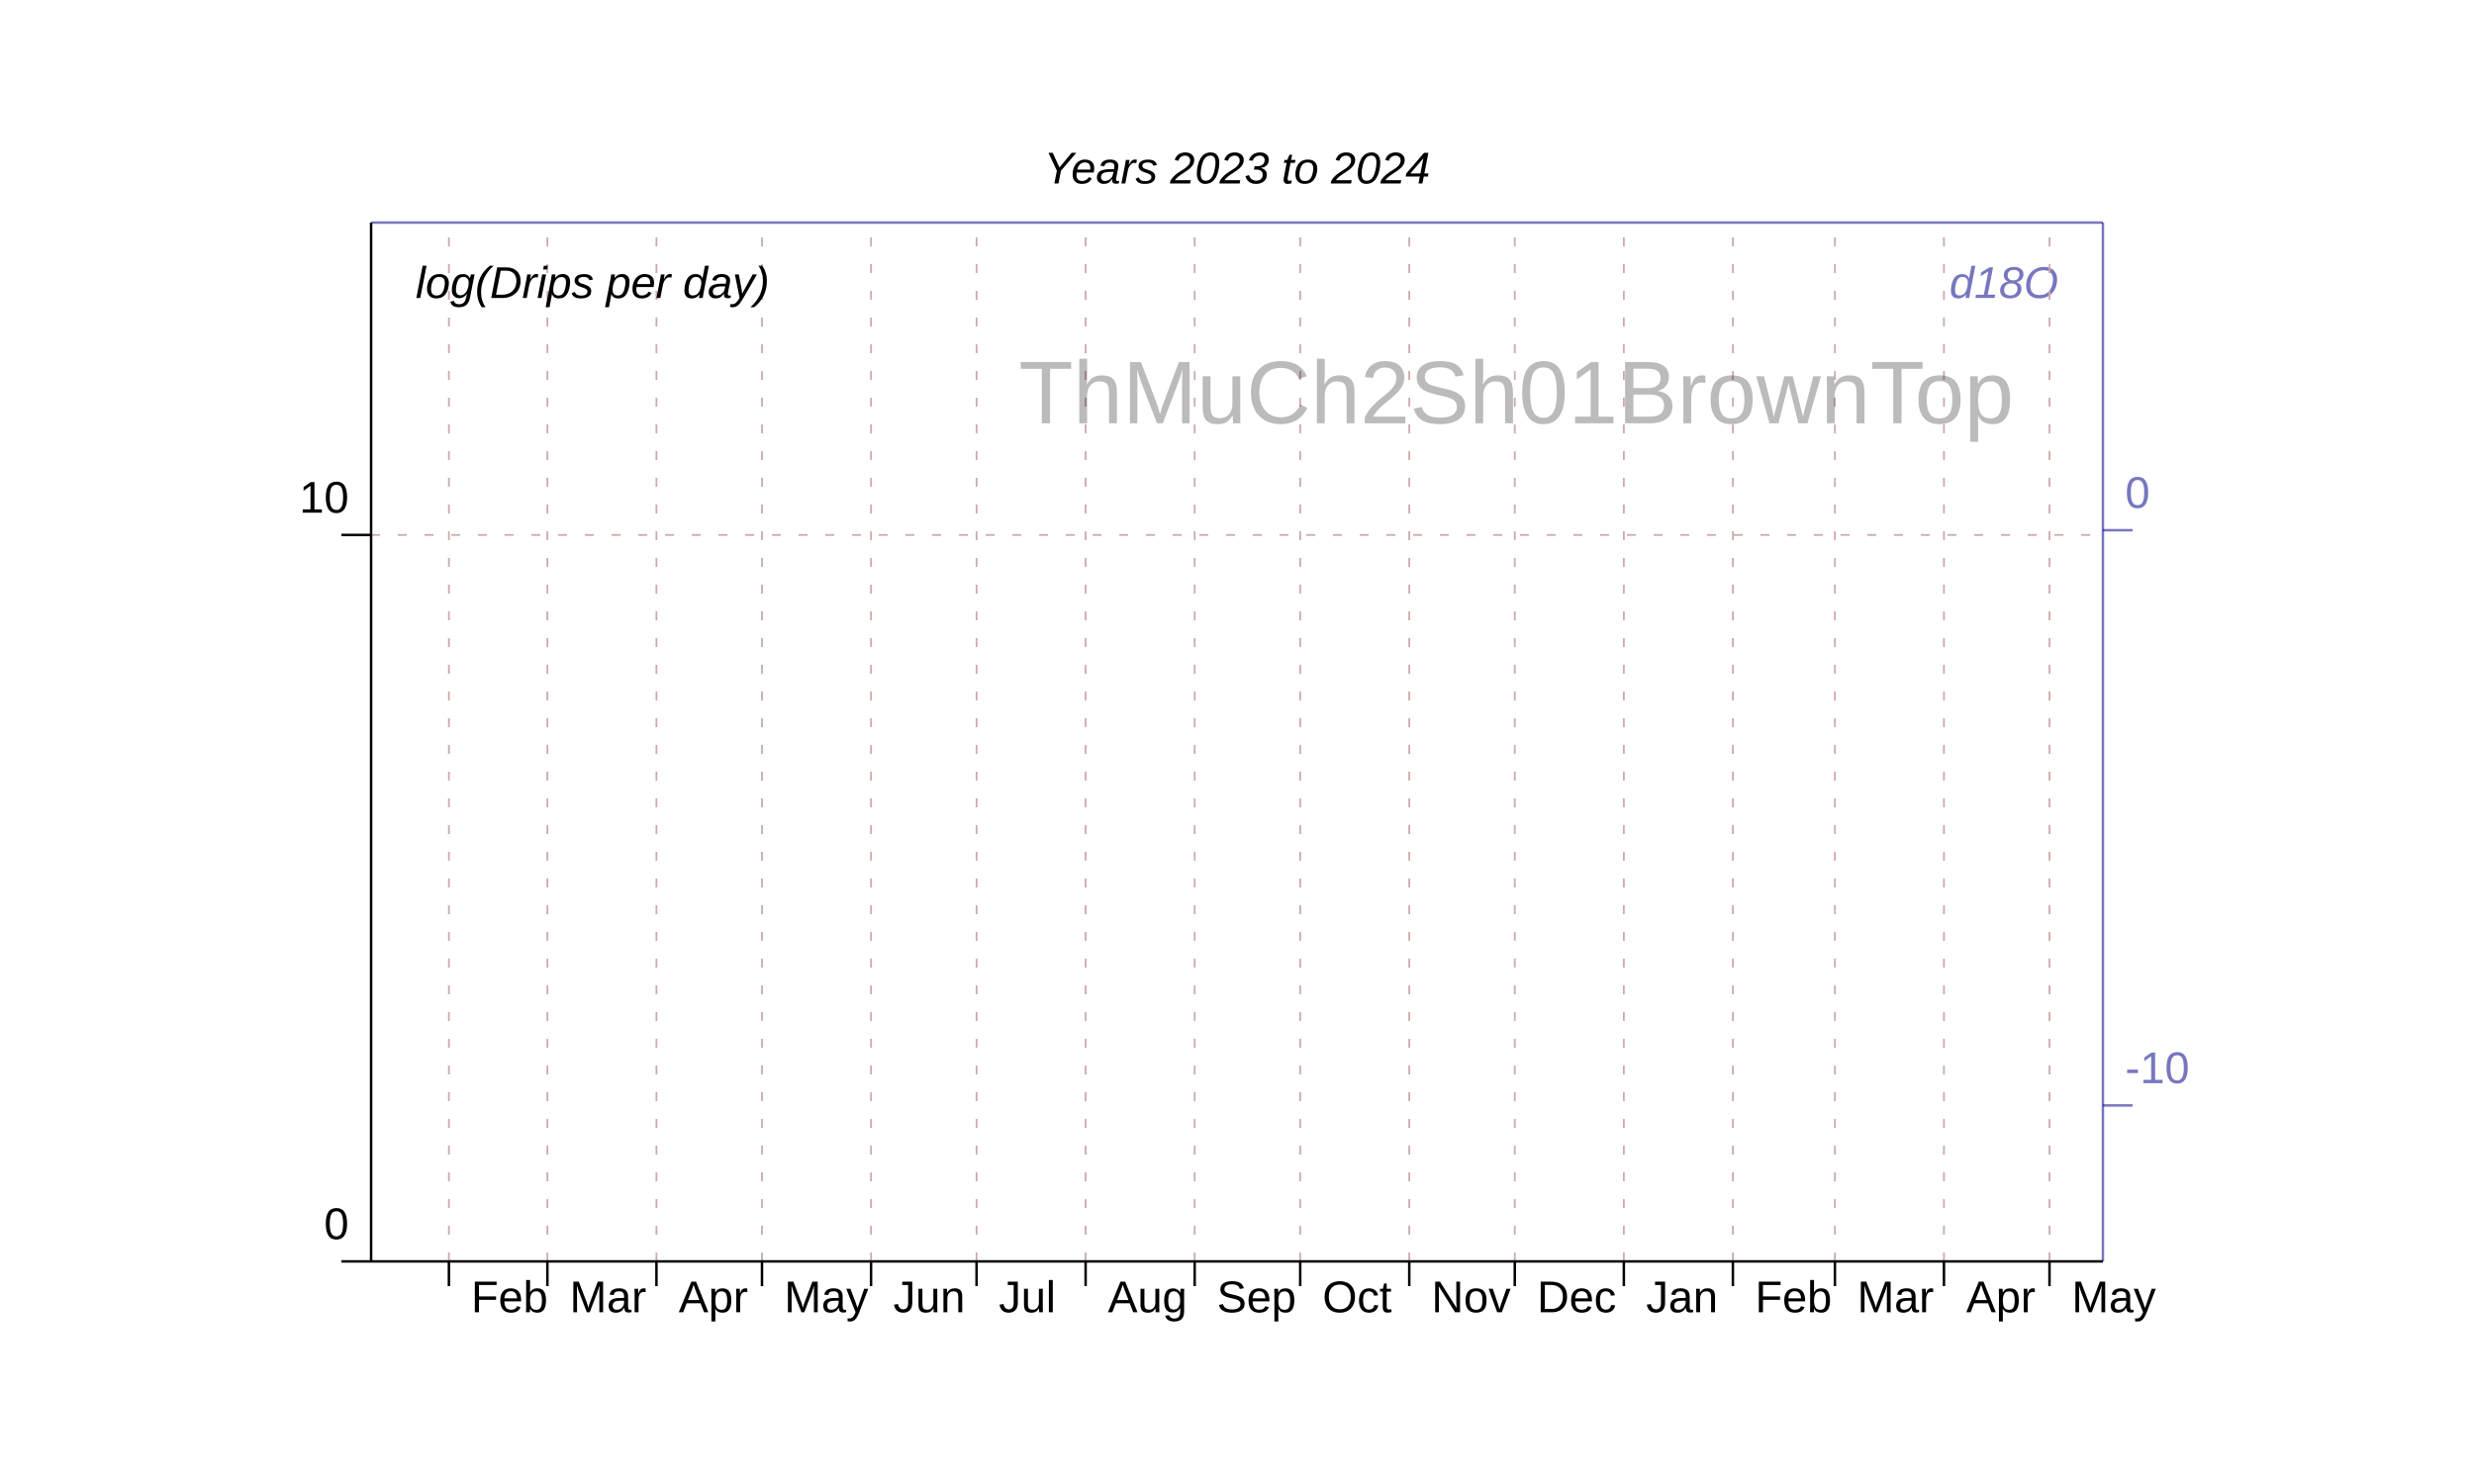
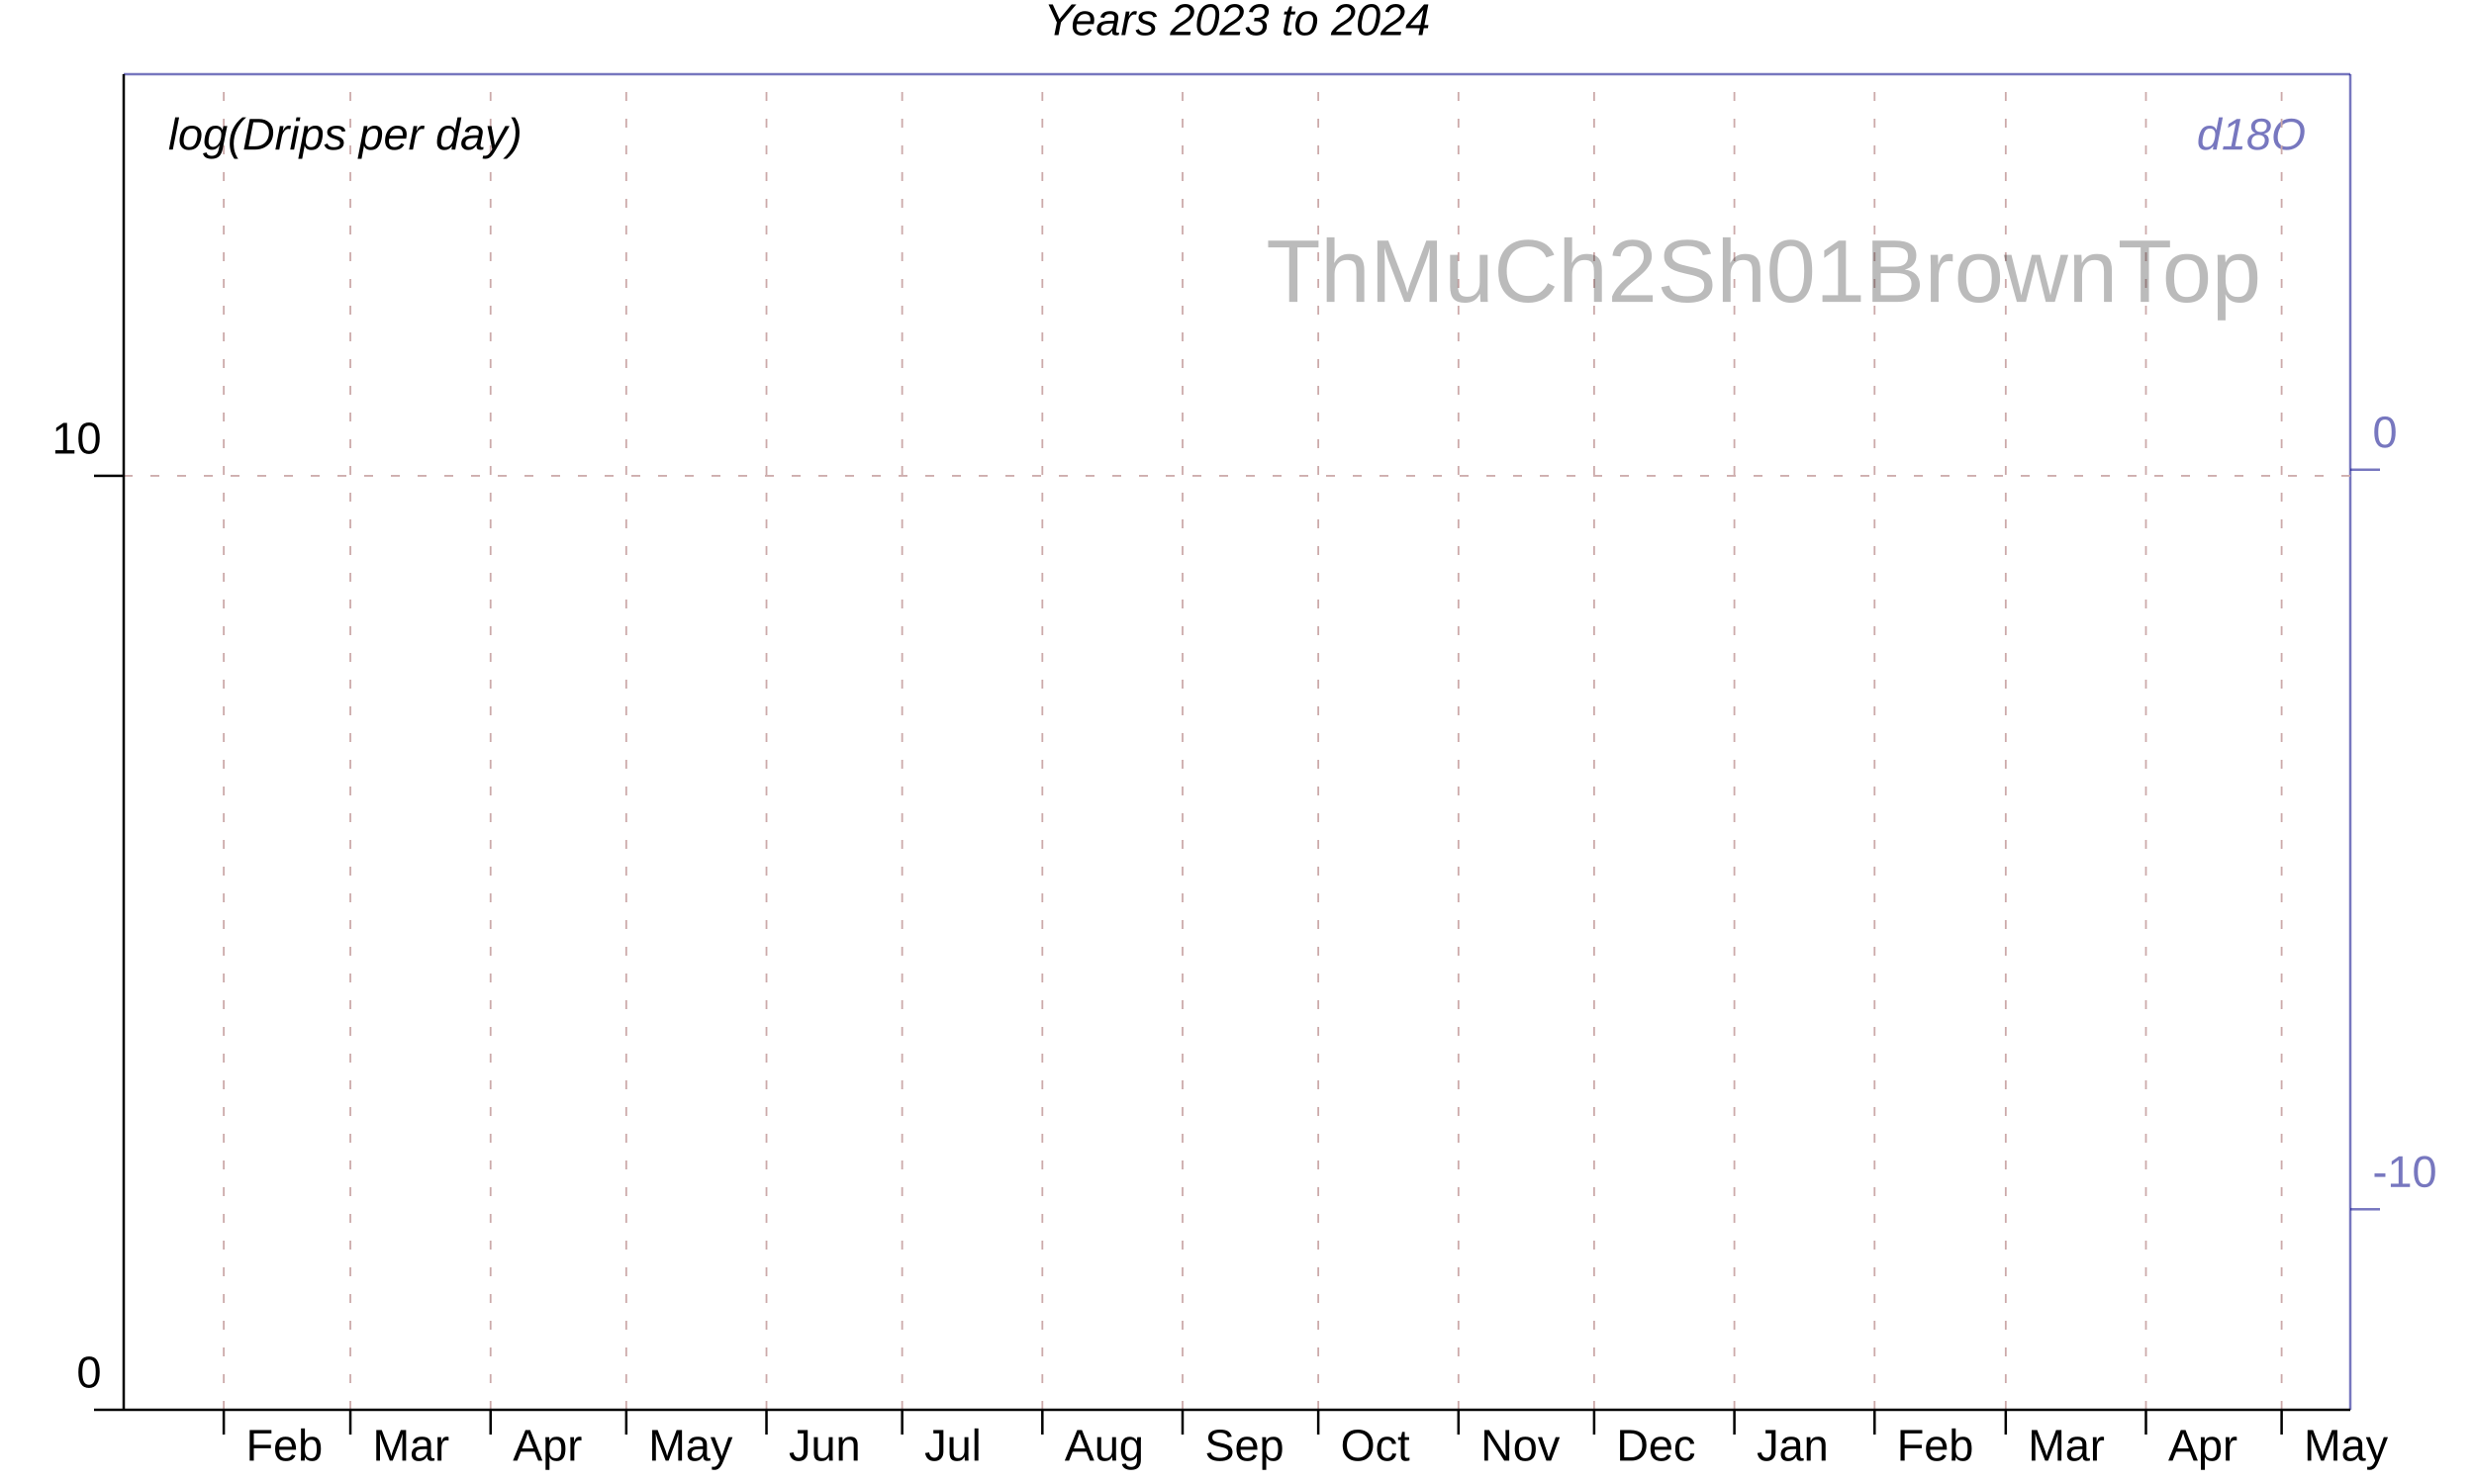
- <svg xmlns="http://www.w3.org/2000/svg" version="1.1" viewBox="0 0 1000 600">
+ <svg xmlns="http://www.w3.org/2000/svg" version="1.1" width="100%" height="100%" viewBox="0 0 1000 600">
  <g>
    <g>
      <g>
-         <text dominant-baseline="hanging" dx="-18.0" dy="18.0" fill="#0088" font-family="Arial, sans-serif" font-size="18.0" font-style="italic" stroke="none" text-anchor="end" text-orientation="sideways" x="850.00" y="90.00">d18O</text>
+         <text dominant-baseline="hanging" dx="-18.0" dy="18.0" fill="#0088" font-family="Arial, sans-serif" font-size="18.0" font-style="italic" stroke="none" text-anchor="end" text-orientation="sideways" x="950.00" y="30.00">d18O</text>
      </g>
      <polyline fill="none" points="" stroke-dasharray="3.6 3.6" stroke-width="3.6" stroke="#0084" />
      <g>
</g>
      <g stroke="#0088">
-         <line x1="828.41" x2="828.41" y1="90.00" y2="90.00" />
-         <line x1="785.75" x2="785.75" y1="90.00" y2="90.00" />
-         <line x1="741.68" x2="741.68" y1="90.00" y2="90.00" />
-         <line x1="700.44" x2="700.44" y1="90.00" y2="90.00" />
-         <line x1="656.36" x2="656.36" y1="90.00" y2="90.00" />
-         <line x1="612.28" x2="612.28" y1="90.00" y2="90.00" />
-         <line x1="569.63" x2="569.63" y1="90.00" y2="90.00" />
-         <line x1="525.55" x2="525.55" y1="90.00" y2="90.00" />
-         <line x1="482.89" x2="482.89" y1="90.00" y2="90.00" />
-         <line x1="438.81" x2="438.81" y1="90.00" y2="90.00" />
-         <line x1="394.73" x2="394.73" y1="90.00" y2="90.00" />
-         <line x1="352.08" x2="352.08" y1="90.00" y2="90.00" />
-         <line x1="308.00" x2="308.00" y1="90.00" y2="90.00" />
-         <line x1="265.34" x2="265.34" y1="90.00" y2="90.00" />
-         <line x1="221.26" x2="221.26" y1="90.00" y2="90.00" />
-         <line x1="181.45" x2="181.45" y1="90.00" y2="90.00" />
+         <line x1="922.24" x2="922.24" y1="30.00" y2="30.00" />
+         <line x1="867.40" x2="867.40" y1="30.00" y2="30.00" />
+         <line x1="810.73" x2="810.73" y1="30.00" y2="30.00" />
+         <line x1="757.71" x2="757.71" y1="30.00" y2="30.00" />
+         <line x1="701.04" x2="701.04" y1="30.00" y2="30.00" />
+         <line x1="644.36" x2="644.36" y1="30.00" y2="30.00" />
+         <line x1="589.52" x2="589.52" y1="30.00" y2="30.00" />
+         <line x1="532.85" x2="532.85" y1="30.00" y2="30.00" />
+         <line x1="478.00" x2="478.00" y1="30.00" y2="30.00" />
+         <line x1="421.33" x2="421.33" y1="30.00" y2="30.00" />
+         <line x1="364.66" x2="364.66" y1="30.00" y2="30.00" />
+         <line x1="309.81" x2="309.81" y1="30.00" y2="30.00" />
+         <line x1="253.14" x2="253.14" y1="30.00" y2="30.00" />
+         <line x1="198.30" x2="198.30" y1="30.00" y2="30.00" />
+         <line x1="141.62" x2="141.62" y1="30.00" y2="30.00" />
+         <line x1="90.44" x2="90.44" y1="30.00" y2="30.00" />
        <g fill="none" font-family="Arial, sans-serif" font-size="18.0" stroke="none" text-anchor="start" transform="translate(9.0 0.0)">
-           <text x="828.41" y="83.74">May</text>
-           <text x="785.75" y="83.74">Apr</text>
-           <text x="741.68" y="83.74">Mar</text>
-           <text x="700.44" y="83.74">Feb</text>
-           <text x="656.36" y="83.74">Jan</text>
-           <text x="612.28" y="83.74">Dec</text>
-           <text x="569.63" y="83.74">Nov</text>
-           <text x="525.55" y="83.74">Oct</text>
-           <text x="482.89" y="83.74">Sep</text>
-           <text x="438.81" y="83.74">Aug</text>
-           <text x="394.73" y="83.74">Jul</text>
-           <text x="352.08" y="83.74">Jun</text>
-           <text x="308.00" y="83.74">May</text>
-           <text x="265.34" y="83.74">Apr</text>
-           <text x="221.26" y="83.74">Mar</text>
-           <text x="181.45" y="83.74">Feb</text>
+           <text x="922.24" y="23.74">May</text>
+           <text x="867.40" y="23.74">Apr</text>
+           <text x="810.73" y="23.74">Mar</text>
+           <text x="757.71" y="23.74">Feb</text>
+           <text x="701.04" y="23.74">Jan</text>
+           <text x="644.36" y="23.74">Dec</text>
+           <text x="589.52" y="23.74">Nov</text>
+           <text x="532.85" y="23.74">Oct</text>
+           <text x="478.00" y="23.74">Sep</text>
+           <text x="421.33" y="23.74">Aug</text>
+           <text x="364.66" y="23.74">Jul</text>
+           <text x="309.81" y="23.74">Jun</text>
+           <text x="253.14" y="23.74">May</text>
+           <text x="198.30" y="23.74">Apr</text>
+           <text x="141.62" y="23.74">Mar</text>
+           <text x="90.44" y="23.74">Feb</text>
        </g>
-         <line x1="150.00" x2="850.00" y1="90.00" y2="90.00" />
+         <line x1="50.00" x2="950.00" y1="30.00" y2="30.00" />
      </g>
      <g stroke="#0088">
-         <line x1="850.00" x2="862.00" y1="446.94" y2="446.94" />
-         <line x1="850.00" x2="862.00" y1="214.37" y2="214.37" />
+         <line x1="950.00" x2="962.00" y1="488.92" y2="488.92" />
+         <line x1="950.00" x2="962.00" y1="189.91" y2="189.91" />
        <g fill="#0088" font-family="Arial, sans-serif" font-size="18.0" stroke="none" text-anchor="beginning">
-           <text x="859.00" y="437.94">-10</text>
-           <text x="859.00" y="205.37">0</text>
+           <text x="959.00" y="479.92">-10</text>
+           <text x="959.00" y="180.91">0</text>
        </g>
-         <line x1="850.00" x2="850.00" y1="510.00" y2="90.00" />
+         <line x1="950.00" x2="950.00" y1="570.00" y2="30.00" />
      </g>
    </g>
    <g>
      <g stroke-dasharray="3.6 7.2" stroke-width="0.72" stroke="#caa">
-         <line x1="828.41" x2="828.41" y1="510.00" y2="90.00" />
-         <line x1="785.75" x2="785.75" y1="510.00" y2="90.00" />
-         <line x1="741.68" x2="741.68" y1="510.00" y2="90.00" />
-         <line x1="700.44" x2="700.44" y1="510.00" y2="90.00" />
-         <line x1="656.36" x2="656.36" y1="510.00" y2="90.00" />
-         <line x1="612.28" x2="612.28" y1="510.00" y2="90.00" />
-         <line x1="569.63" x2="569.63" y1="510.00" y2="90.00" />
-         <line x1="525.55" x2="525.55" y1="510.00" y2="90.00" />
-         <line x1="482.89" x2="482.89" y1="510.00" y2="90.00" />
-         <line x1="438.81" x2="438.81" y1="510.00" y2="90.00" />
-         <line x1="394.73" x2="394.73" y1="510.00" y2="90.00" />
-         <line x1="352.08" x2="352.08" y1="510.00" y2="90.00" />
-         <line x1="308.00" x2="308.00" y1="510.00" y2="90.00" />
-         <line x1="265.34" x2="265.34" y1="510.00" y2="90.00" />
-         <line x1="221.26" x2="221.26" y1="510.00" y2="90.00" />
-         <line x1="181.45" x2="181.45" y1="510.00" y2="90.00" />
-         <line x1="150.00" x2="850.00" y1="510.00" y2="510.00" />
-         <line x1="150.00" x2="850.00" y1="216.29" y2="216.29" />
+         <line x1="922.24" x2="922.24" y1="570.00" y2="30.00" />
+         <line x1="867.40" x2="867.40" y1="570.00" y2="30.00" />
+         <line x1="810.73" x2="810.73" y1="570.00" y2="30.00" />
+         <line x1="757.71" x2="757.71" y1="570.00" y2="30.00" />
+         <line x1="701.04" x2="701.04" y1="570.00" y2="30.00" />
+         <line x1="644.36" x2="644.36" y1="570.00" y2="30.00" />
+         <line x1="589.52" x2="589.52" y1="570.00" y2="30.00" />
+         <line x1="532.85" x2="532.85" y1="570.00" y2="30.00" />
+         <line x1="478.00" x2="478.00" y1="570.00" y2="30.00" />
+         <line x1="421.33" x2="421.33" y1="570.00" y2="30.00" />
+         <line x1="364.66" x2="364.66" y1="570.00" y2="30.00" />
+         <line x1="309.81" x2="309.81" y1="570.00" y2="30.00" />
+         <line x1="253.14" x2="253.14" y1="570.00" y2="30.00" />
+         <line x1="198.30" x2="198.30" y1="570.00" y2="30.00" />
+         <line x1="141.62" x2="141.62" y1="570.00" y2="30.00" />
+         <line x1="90.44" x2="90.44" y1="570.00" y2="30.00" />
+         <line x1="50.00" x2="950.00" y1="570.00" y2="570.00" />
+         <line x1="50.00" x2="950.00" y1="192.38" y2="192.38" />
      </g>
      <g>
-         <text dominant-baseline="hanging" dx="-36.0" dy="18.0" fill="#0004" font-family="Arial, sans-serif" font-size="36" stroke="none" text-anchor="end" x="850.00" y="128.18">ThMuCh2Sh01BrownTop</text>
+         <text dominant-baseline="hanging" dx="-36.0" dy="18.0" fill="#0004" font-family="Arial, sans-serif" font-size="36" stroke="none" text-anchor="end" x="950.00" y="79.09">ThMuCh2Sh01BrownTop</text>
      </g>
      <g>
-         <text dominant-baseline="text-bottom" dy="-12.0" fill="black" font-family="Arial, sans-serif" font-size="18.0" font-style="italic" stroke="none" text-anchor="middle" x="500.00" y="90.00">Years 2023 to 2024</text>
+         <text dominant-baseline="text-bottom" dy="-12.0" fill="black" font-family="Arial, sans-serif" font-size="18.0" font-style="italic" stroke="none" text-anchor="middle" x="500.00" y="30.00">Years 2023 to 2024</text>
      </g>
      <g>
-         <text dominant-baseline="hanging" dx="18.0" dy="18.0" fill="black" font-family="Arial, sans-serif" font-size="18.0" font-style="italic" stroke="none" text-anchor="beginning" text-orientation="sideways" x="150.00" y="90.00">log(Drips per day)</text>
+         <text dominant-baseline="hanging" dx="18.0" dy="18.0" fill="black" font-family="Arial, sans-serif" font-size="18.0" font-style="italic" stroke="none" text-anchor="beginning" text-orientation="sideways" x="50.00" y="30.00">log(Drips per day)</text>
      </g>
      <polyline fill="none" points="" stroke-dasharray="3.6 3.6" stroke-width="3.6" stroke="none" />
      <g>
</g>
      <g stroke="black">
-         <line x1="828.41" x2="828.41" y1="510.00" y2="520.00" />
-         <line x1="785.75" x2="785.75" y1="510.00" y2="520.00" />
-         <line x1="741.68" x2="741.68" y1="510.00" y2="520.00" />
-         <line x1="700.44" x2="700.44" y1="510.00" y2="520.00" />
-         <line x1="656.36" x2="656.36" y1="510.00" y2="520.00" />
-         <line x1="612.28" x2="612.28" y1="510.00" y2="520.00" />
-         <line x1="569.63" x2="569.63" y1="510.00" y2="520.00" />
-         <line x1="525.55" x2="525.55" y1="510.00" y2="520.00" />
-         <line x1="482.89" x2="482.89" y1="510.00" y2="520.00" />
-         <line x1="438.81" x2="438.81" y1="510.00" y2="520.00" />
-         <line x1="394.73" x2="394.73" y1="510.00" y2="520.00" />
-         <line x1="352.08" x2="352.08" y1="510.00" y2="520.00" />
-         <line x1="308.00" x2="308.00" y1="510.00" y2="520.00" />
-         <line x1="265.34" x2="265.34" y1="510.00" y2="520.00" />
-         <line x1="221.26" x2="221.26" y1="510.00" y2="520.00" />
-         <line x1="181.45" x2="181.45" y1="510.00" y2="520.00" />
+         <line x1="922.24" x2="922.24" y1="570.00" y2="580.00" />
+         <line x1="867.40" x2="867.40" y1="570.00" y2="580.00" />
+         <line x1="810.73" x2="810.73" y1="570.00" y2="580.00" />
+         <line x1="757.71" x2="757.71" y1="570.00" y2="580.00" />
+         <line x1="701.04" x2="701.04" y1="570.00" y2="580.00" />
+         <line x1="644.36" x2="644.36" y1="570.00" y2="580.00" />
+         <line x1="589.52" x2="589.52" y1="570.00" y2="580.00" />
+         <line x1="532.85" x2="532.85" y1="570.00" y2="580.00" />
+         <line x1="478.00" x2="478.00" y1="570.00" y2="580.00" />
+         <line x1="421.33" x2="421.33" y1="570.00" y2="580.00" />
+         <line x1="364.66" x2="364.66" y1="570.00" y2="580.00" />
+         <line x1="309.81" x2="309.81" y1="570.00" y2="580.00" />
+         <line x1="253.14" x2="253.14" y1="570.00" y2="580.00" />
+         <line x1="198.30" x2="198.30" y1="570.00" y2="580.00" />
+         <line x1="141.62" x2="141.62" y1="570.00" y2="580.00" />
+         <line x1="90.44" x2="90.44" y1="570.00" y2="580.00" />
        <g fill="black" font-family="Arial, sans-serif" font-size="18.0" stroke="none" text-anchor="start" transform="translate(9.0 0.0)">
-           <text x="828.41" y="530.57">May</text>
-           <text x="785.75" y="530.57">Apr</text>
-           <text x="741.68" y="530.57">Mar</text>
-           <text x="700.44" y="530.57">Feb</text>
-           <text x="656.36" y="530.57">Jan</text>
-           <text x="612.28" y="530.57">Dec</text>
-           <text x="569.63" y="530.57">Nov</text>
-           <text x="525.55" y="530.57">Oct</text>
-           <text x="482.89" y="530.57">Sep</text>
-           <text x="438.81" y="530.57">Aug</text>
-           <text x="394.73" y="530.57">Jul</text>
-           <text x="352.08" y="530.57">Jun</text>
-           <text x="308.00" y="530.57">May</text>
-           <text x="265.34" y="530.57">Apr</text>
-           <text x="221.26" y="530.57">Mar</text>
-           <text x="181.45" y="530.57">Feb</text>
+           <text x="922.24" y="590.57">May</text>
+           <text x="867.40" y="590.57">Apr</text>
+           <text x="810.73" y="590.57">Mar</text>
+           <text x="757.71" y="590.57">Feb</text>
+           <text x="701.04" y="590.57">Jan</text>
+           <text x="644.36" y="590.57">Dec</text>
+           <text x="589.52" y="590.57">Nov</text>
+           <text x="532.85" y="590.57">Oct</text>
+           <text x="478.00" y="590.57">Sep</text>
+           <text x="421.33" y="590.57">Aug</text>
+           <text x="364.66" y="590.57">Jul</text>
+           <text x="309.81" y="590.57">Jun</text>
+           <text x="253.14" y="590.57">May</text>
+           <text x="198.30" y="590.57">Apr</text>
+           <text x="141.62" y="590.57">Mar</text>
+           <text x="90.44" y="590.57">Feb</text>
        </g>
-         <line x1="150.00" x2="850.00" y1="510.00" y2="510.00" />
+         <line x1="50.00" x2="950.00" y1="570.00" y2="570.00" />
      </g>
      <g stroke="black">
-         <line x1="150.00" x2="138.00" y1="510.00" y2="510.00" />
-         <line x1="150.00" x2="138.00" y1="216.29" y2="216.29" />
+         <line x1="50.00" x2="38.00" y1="570.00" y2="570.00" />
+         <line x1="50.00" x2="38.00" y1="192.38" y2="192.38" />
        <g fill="black" font-family="Arial, sans-serif" font-size="18.0" stroke="none" text-anchor="end">
-           <text x="141.00" y="501.00">0</text>
-           <text x="141.00" y="207.29">10</text>
+           <text x="41.00" y="561.00">0</text>
+           <text x="41.00" y="183.38">10</text>
        </g>
-         <line x1="150.00" x2="150.00" y1="510.00" y2="90.00" />
+         <line x1="50.00" x2="50.00" y1="570.00" y2="30.00" />
      </g>
    </g>
  </g>
</svg>
